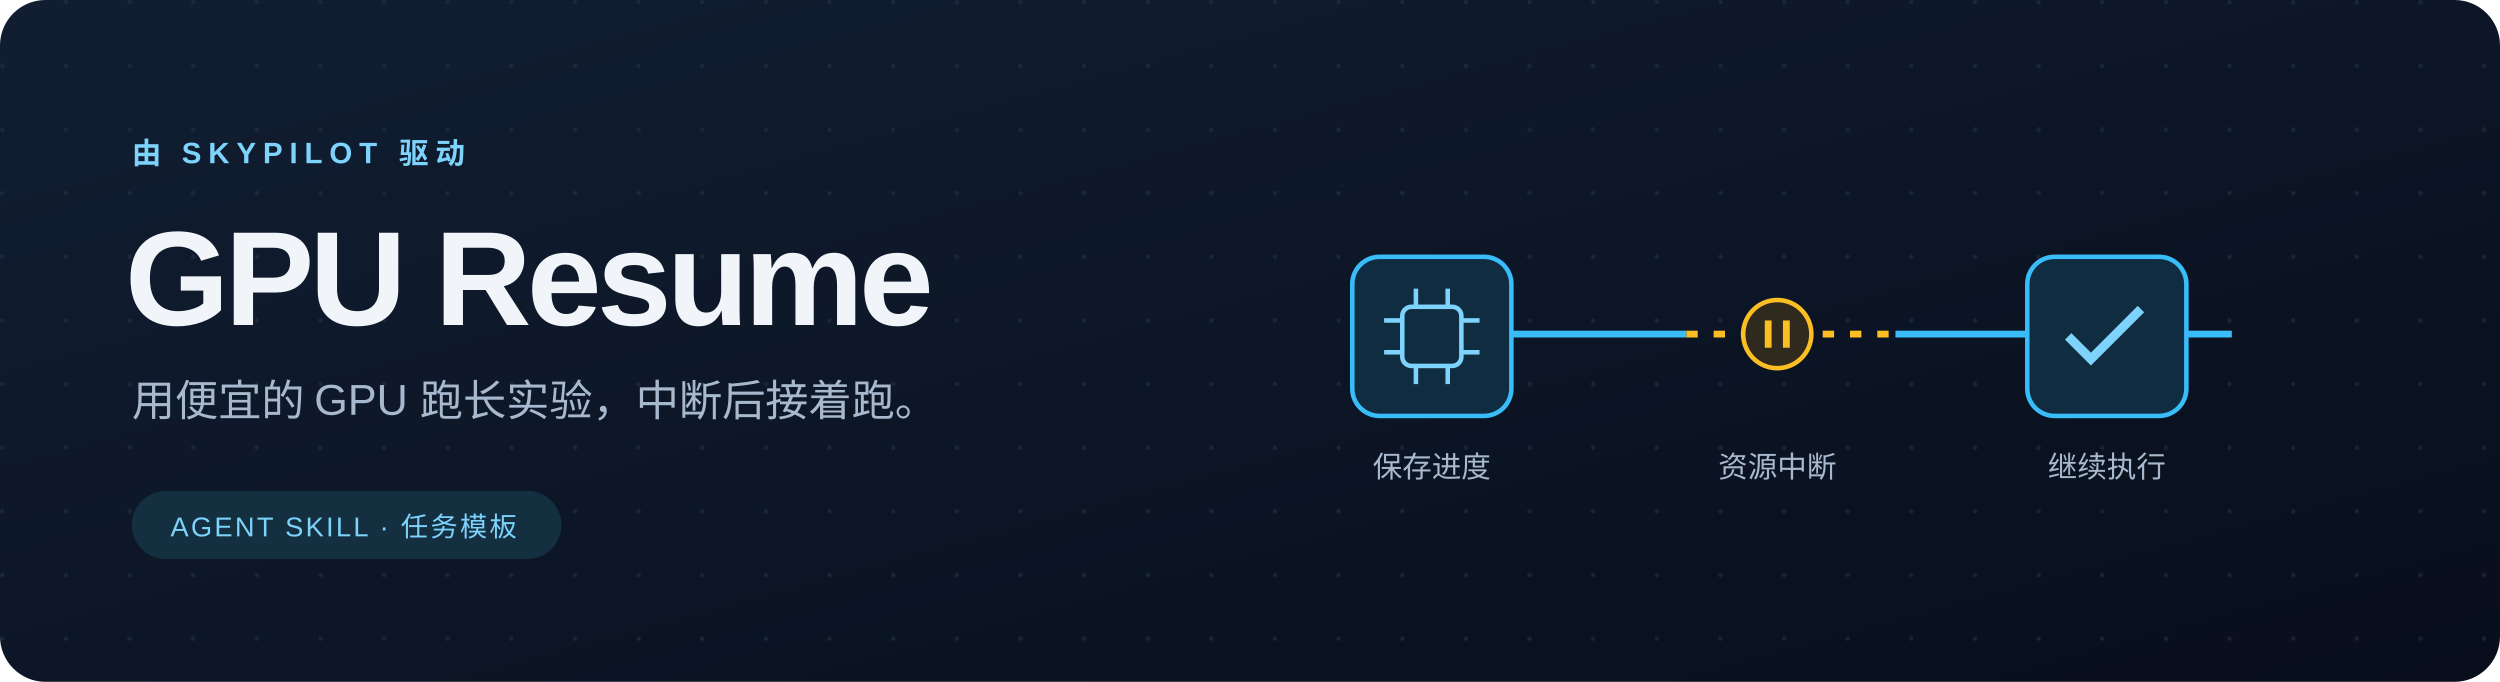
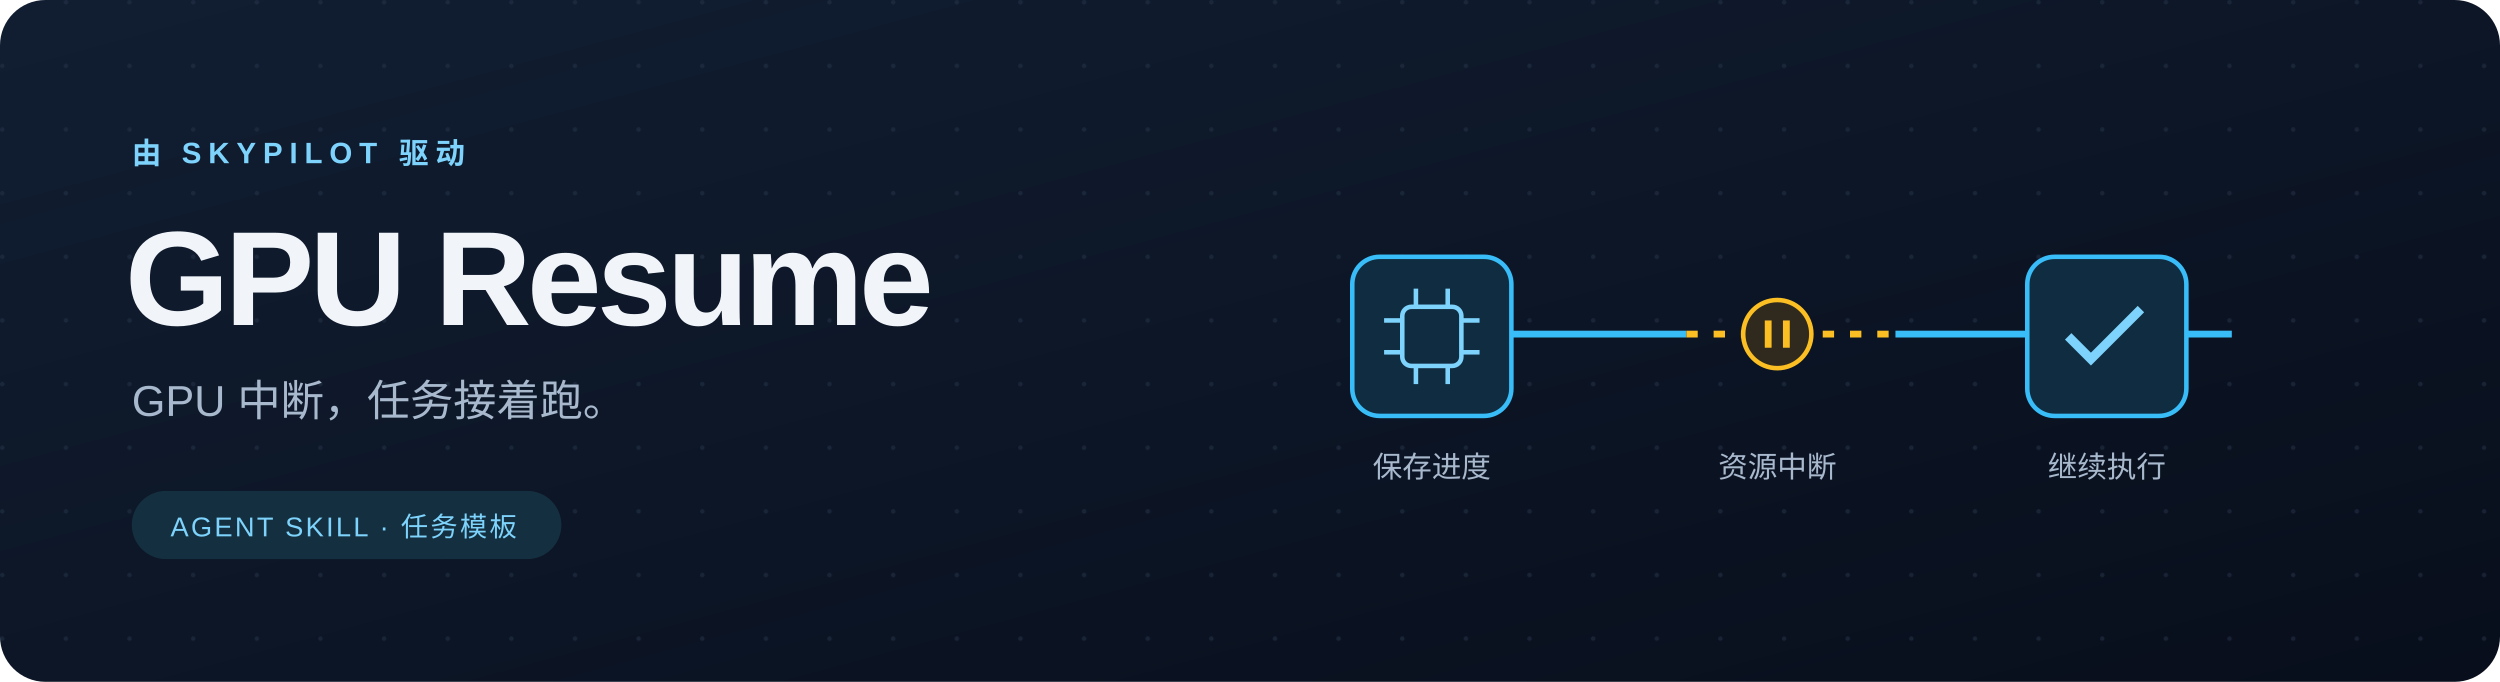
<svg xmlns="http://www.w3.org/2000/svg" width="1100" height="300" viewBox="0 0 1100 300" role="img" aria-labelledby="title desc">
  <defs>
    <linearGradient id="bg" x2="1" y2="1">
      <stop stop-color="#111e32" />
      <stop offset="1" stop-color="#080e1b" />
    </linearGradient>
    <pattern id="grid" width="28" height="28" patternUnits="userSpaceOnUse">
      <circle cx="1" cy="1" r="1" fill="#263449" />
    </pattern>
  </defs>
  <rect width="1100" height="300" rx="20" fill="url(#bg)" />
  <rect width="1100" height="300" rx="20" fill="url(#grid)" opacity=".5" />
  <g font-family="Arial, Helvetica, sans-serif">
    <text x="58" y="72" fill="#7dd3fc" font-size="13" font-weight="700" letter-spacing="3">由 SKYPILOT 驱动</text>
    <text x="55" y="143" fill="#f1f5f9" font-size="59" font-weight="700" letter-spacing="-2">GPU Resume</text>
-     <text x="58" y="183" fill="#a8b8cd" font-size="19">用便宜的 GPU 跑长实验，中断后接着跑。</text>
+     <text x="58" y="183" fill="#a8b8cd" font-size="19">GPU 中断，任务接着跑。</text>
    <rect x="58" y="216" width="189" height="30" rx="15" fill="#143040" />
    <text x="75" y="236" fill="#7dd3fc" font-size="12" letter-spacing="1">AGENT SKILL · 任务模板</text>
    <path d="M632 147h110" stroke="#38bdf8" stroke-width="3" />
    <path d="M742 147h92" stroke="#fbbf24" stroke-width="3" stroke-dasharray="5 7" />
    <path d="M834 147h148" stroke="#38bdf8" stroke-width="3" />
    <g fill="#102c40" stroke="#38bdf8" stroke-width="2">
      <rect x="595" y="113" width="70" height="70" rx="12" />
      <rect x="892" y="113" width="70" height="70" rx="12" />
    </g>
    <g fill="none" stroke="#7dd3fc" stroke-width="2">
      <rect x="617" y="135" width="26" height="26" rx="4" />
      <path d="M623 127v8m14-8v8m-14 26v8m14-8v8m-28-28h8m26 0h8m-42 14h8m26 0h8" />
      <path d="m910 148 10 10 22-22" stroke-width="4" />
    </g>
    <circle cx="782" cy="147" r="15" fill="#30291d" stroke="#fbbf24" stroke-width="2" />
    <path d="M778 141v12m8-12v12" stroke="#fbbf24" stroke-width="3" />
    <g fill="#a8b8cd" font-size="13" text-anchor="middle">
      <text x="630" y="210">保存进度</text>
      <text x="782" y="210">资源中断</text>
      <text x="927" y="210">继续执行</text>
    </g>
  </g>
</svg>
